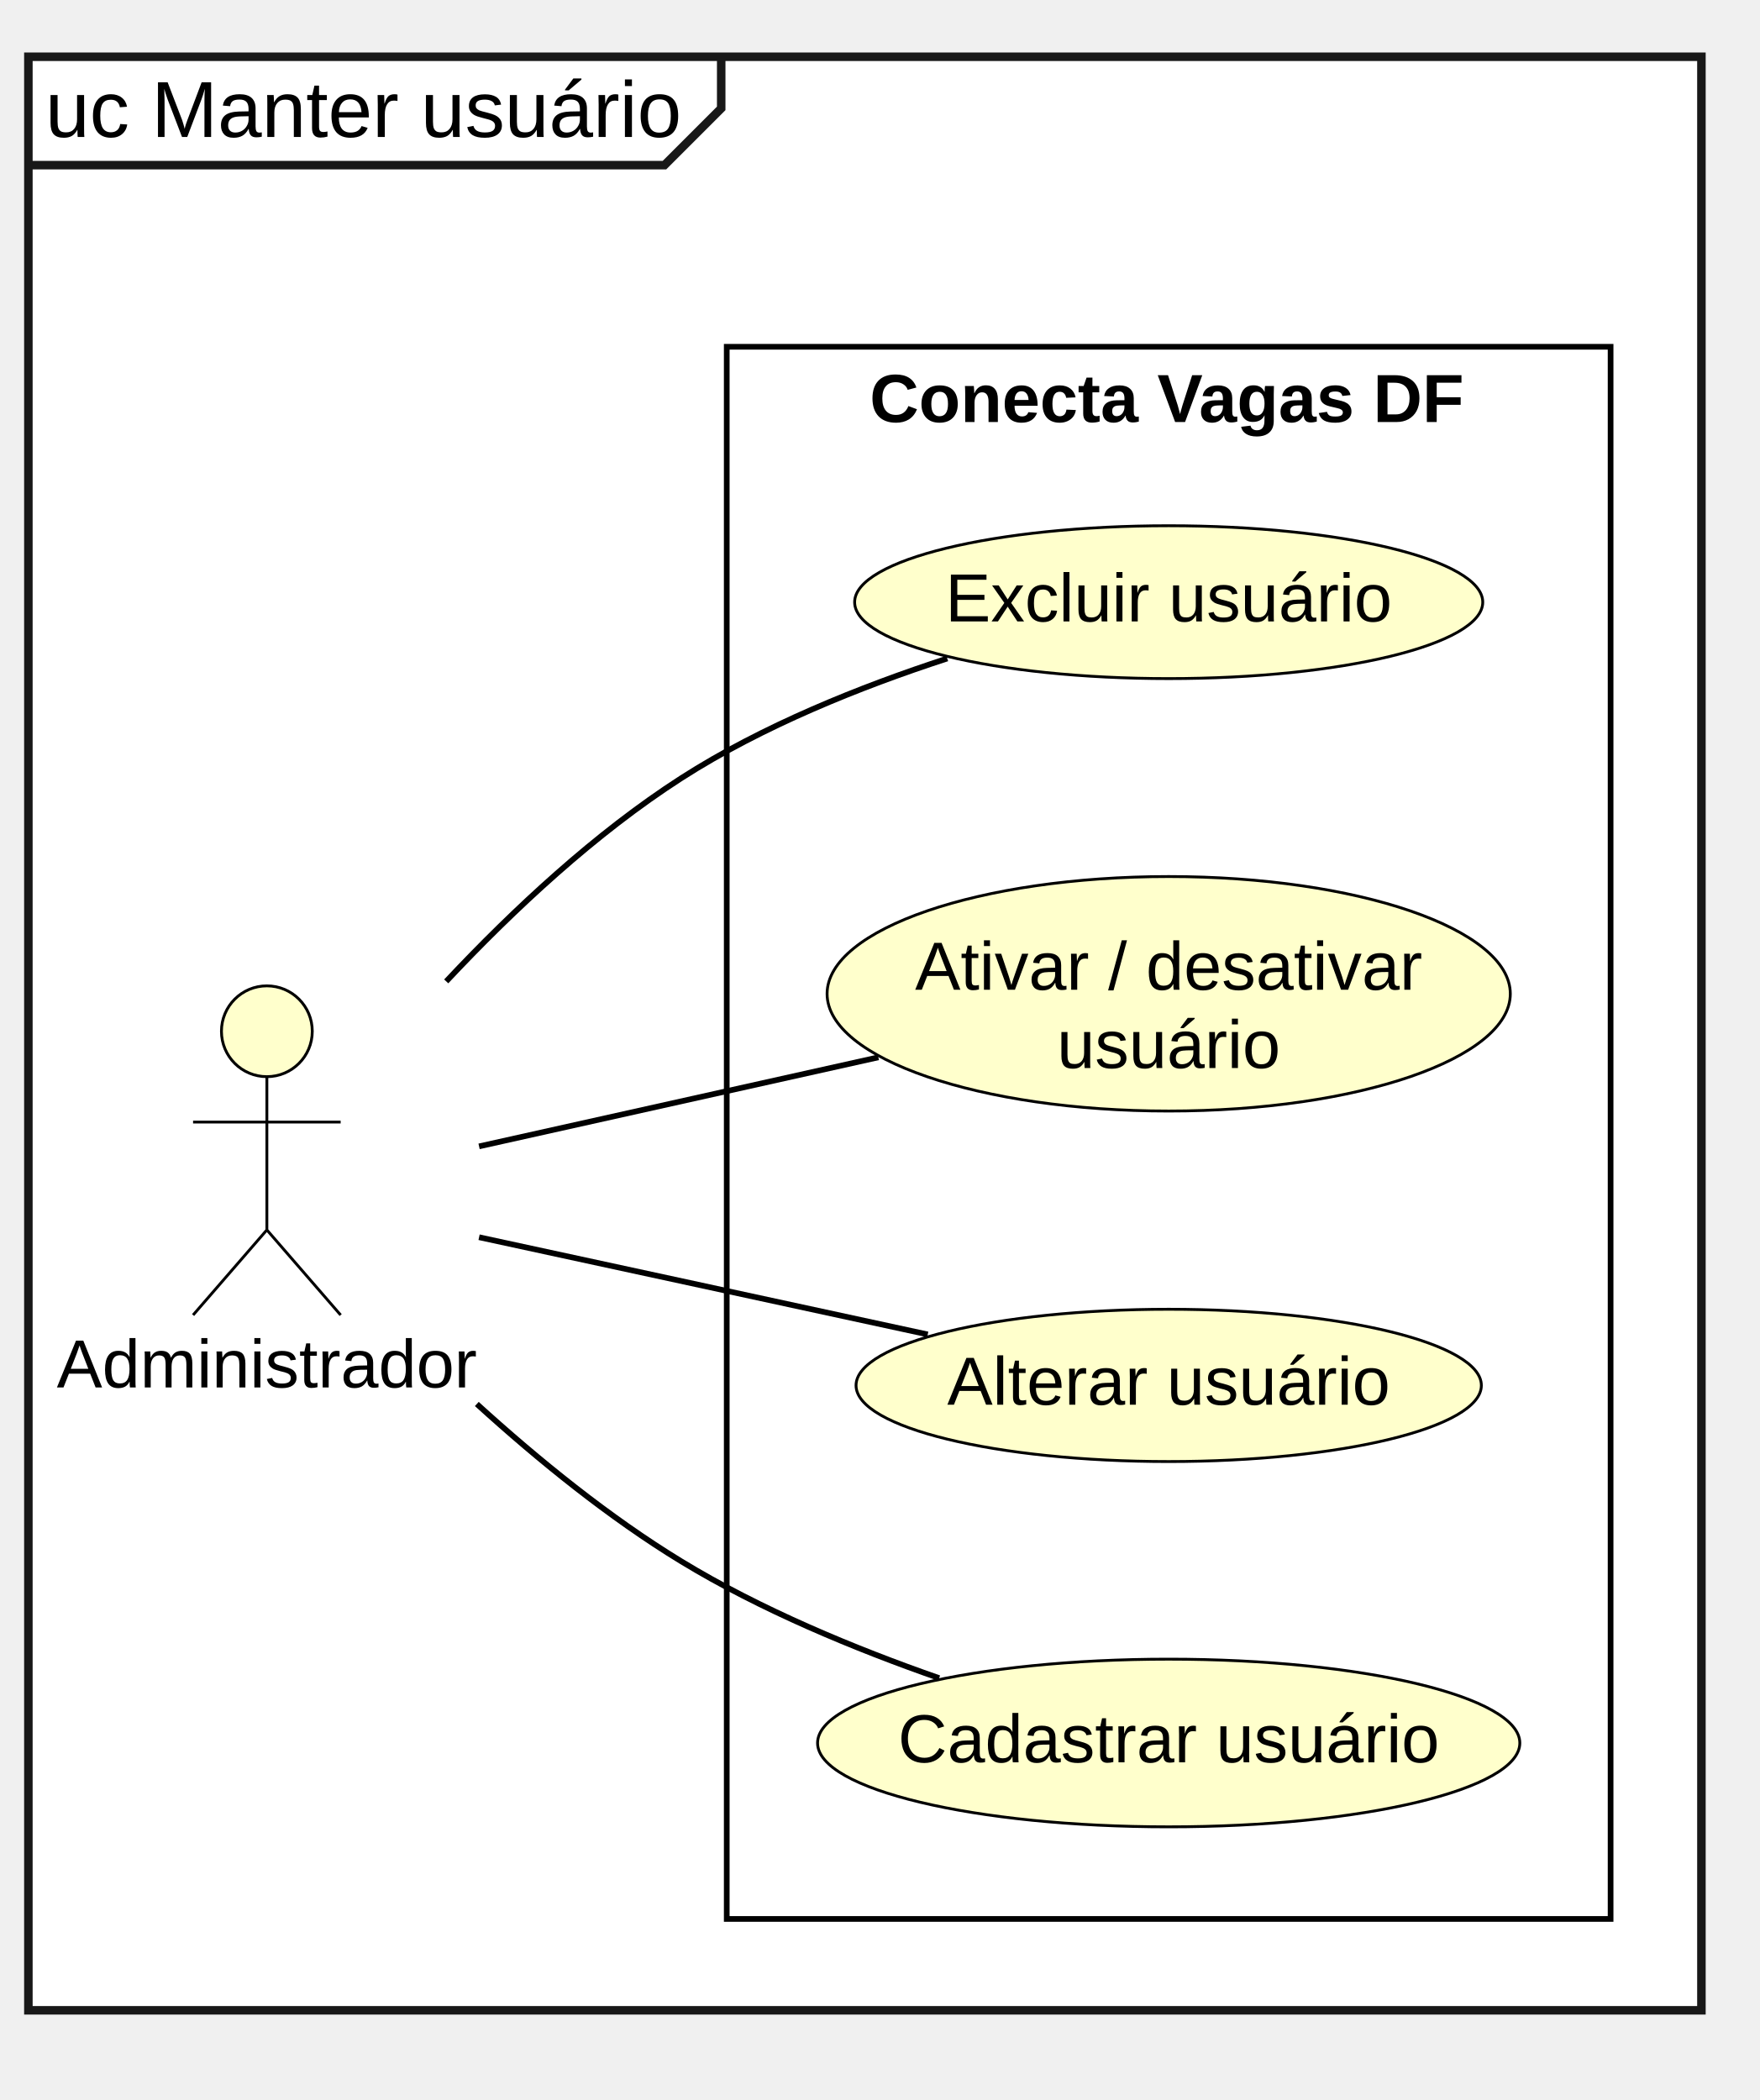
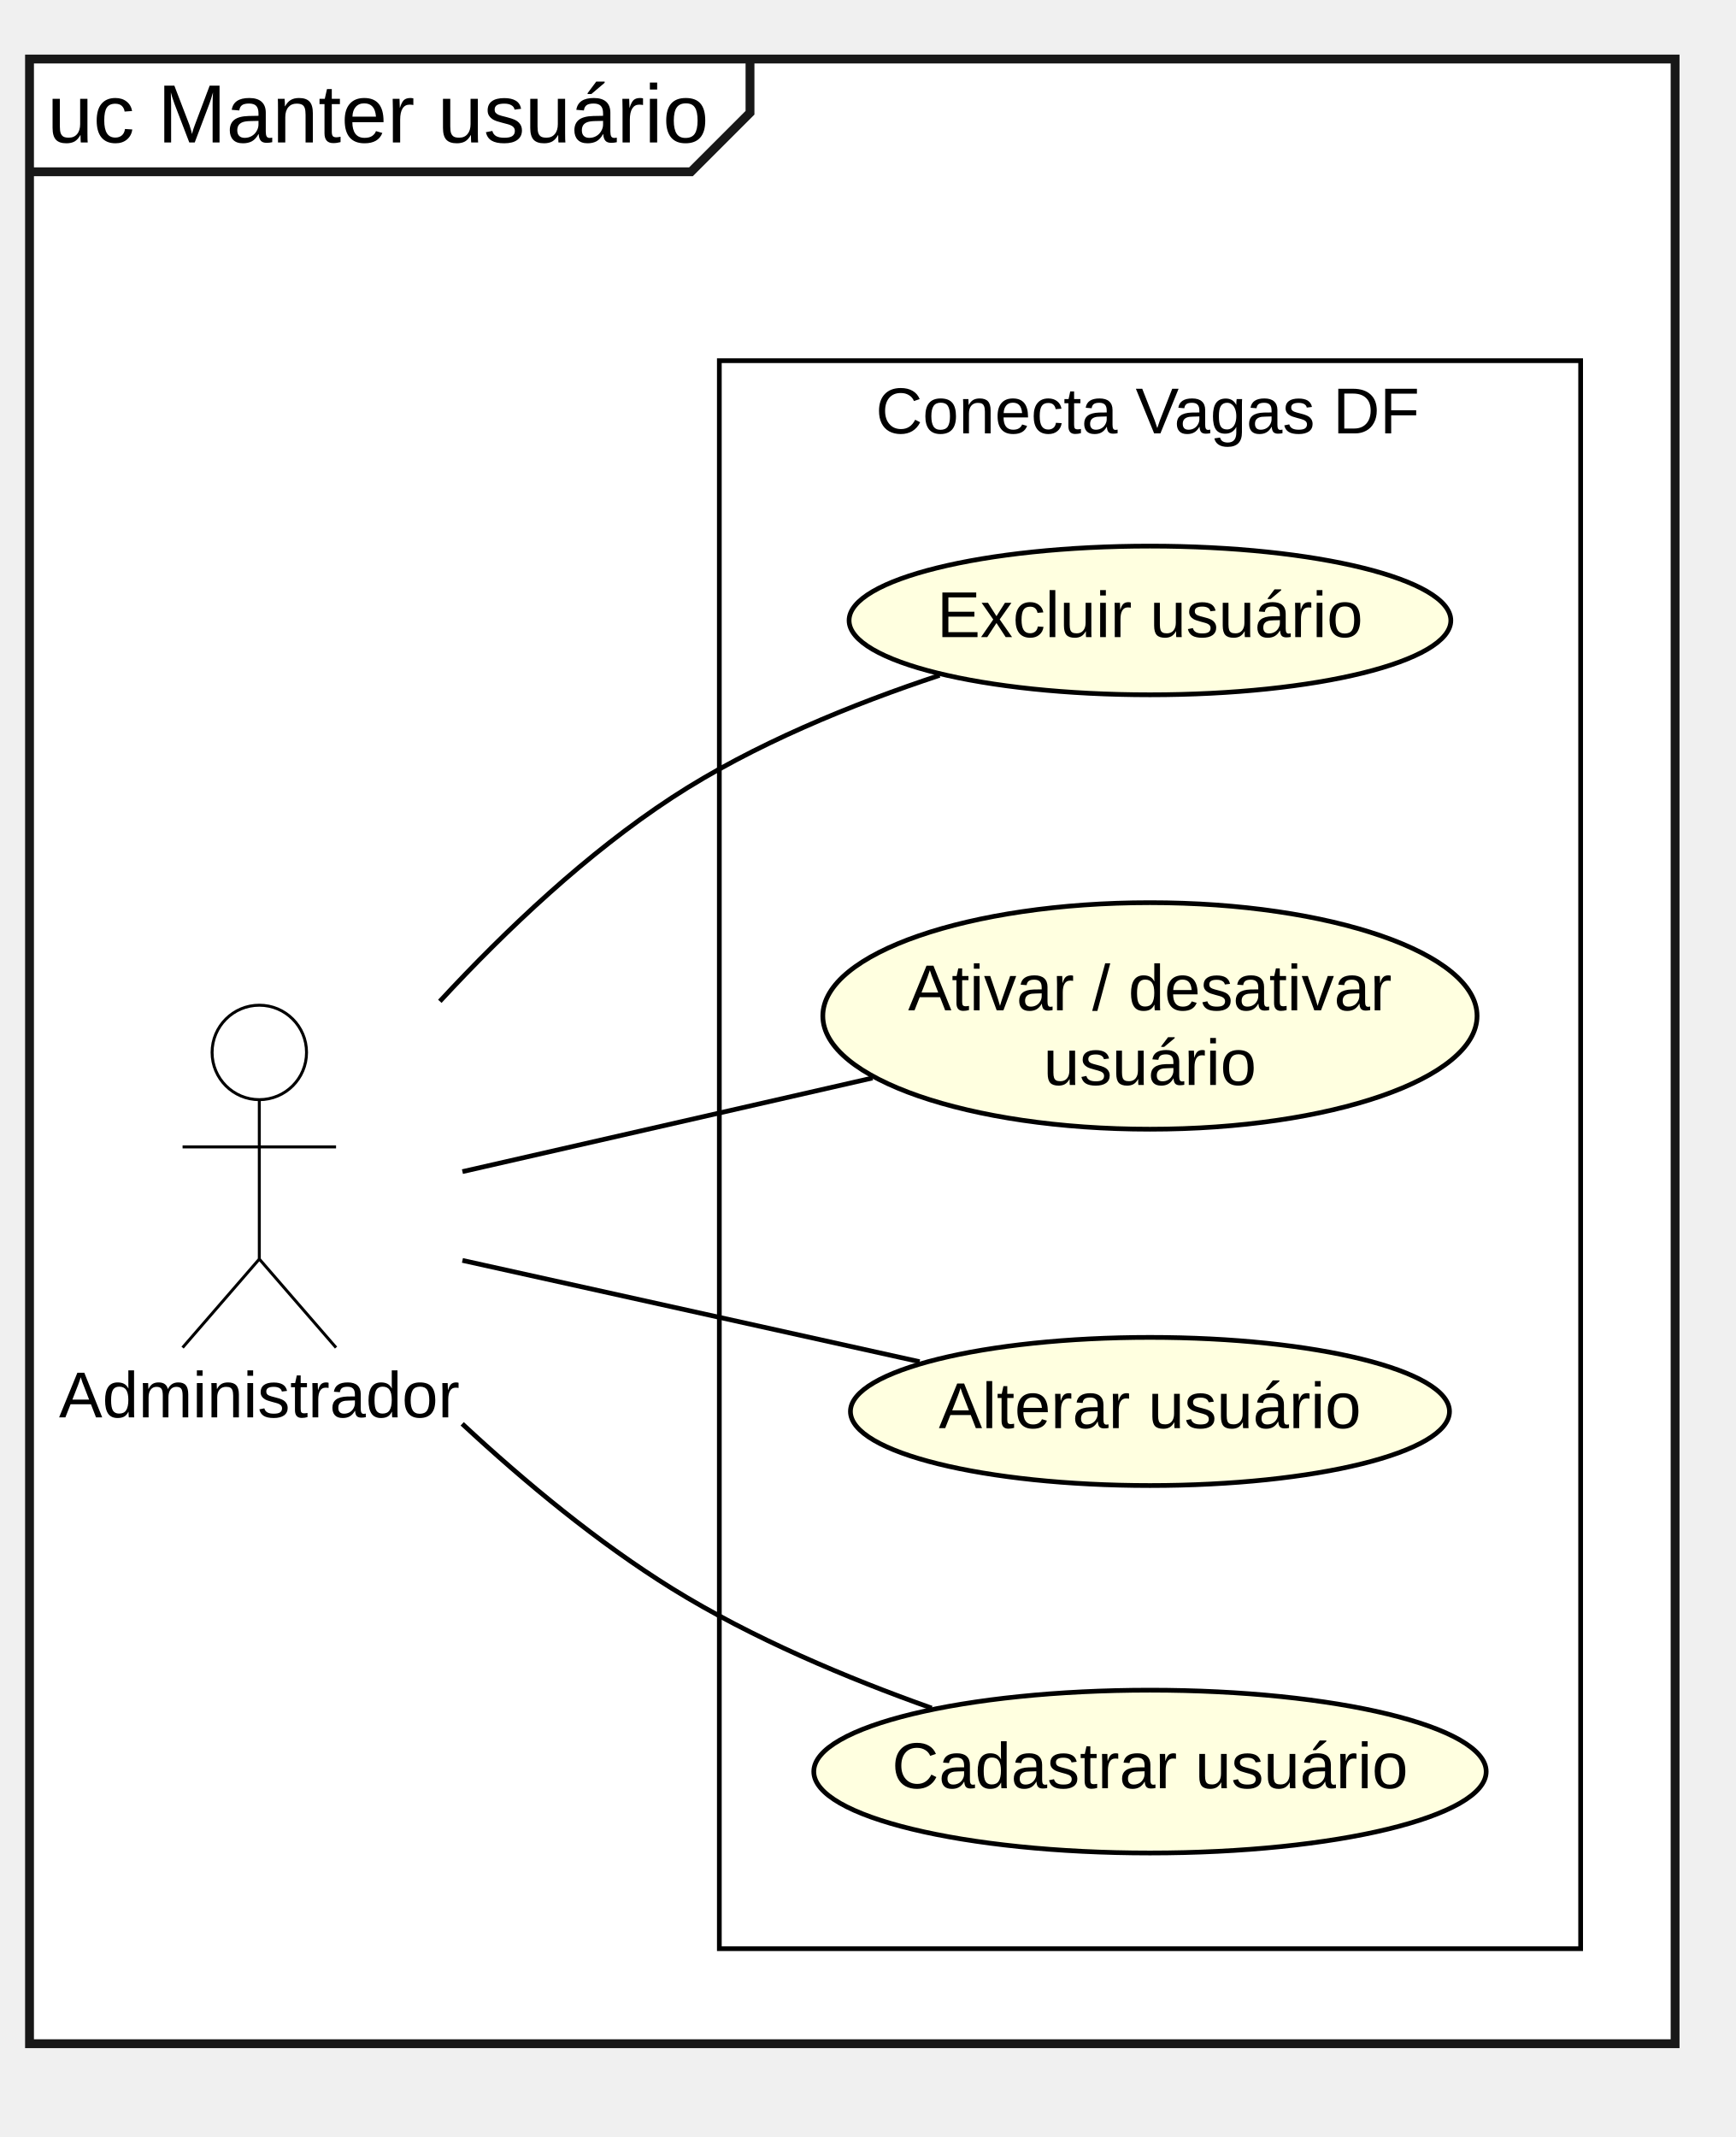
- <svg xmlns="http://www.w3.org/2000/svg" version="1.1" data-diagram-type="DESCRIPTION" style="width:310px;height:370px;background:#FFFFFF;" width="310px" height="370px" viewBox="0 0 310 370" zoomAndPan="magnify" preserveAspectRatio="none" contentStyleType="text/css">
+ <svg xmlns="http://www.w3.org/2000/svg" version="1.1" data-diagram-type="DESCRIPTION" style="width:294px;height:362px;background:#FFFFFF;" width="294px" height="362px" viewBox="0 0 294 362" zoomAndPan="magnify" preserveAspectRatio="none" contentStyleType="text/css">
  <defs />
  <g font-family="sans-serif" lengthAdjust="spacing">
-     <rect x="5" y="10" width="294.74" height="344.197" fill="#FFF" style="stroke:#181818;stroke-width:1.5;" />
+     <rect x="5" y="10" width="278.77" height="336.197" fill="#FFF" style="stroke:#181818;stroke-width:1.5;" />
    <path d="M127.055,10 L127.055,19.099 L117.055,29.099 L5,29.099" style="stroke:#181818;stroke-width:1.5;" fill="none" />
    <text x="8" y="24.132" fill="#000" font-size="14" textLength="112.055" font-family="Arial">uc Manter usuário</text>
    <g class="cluster" data-qualified-name="Conecta Vagas DF" id="ent0002" data-source-line="5">
-       <rect x="128.03" y="61.099" width="155.71" height="277" fill="#FFF" style="stroke:#000;stroke-width:1;" />
-       <text x="153.203" y="74.354" fill="#000" font-size="12" textLength="105.363" font-weight="700" font-family="Arial">Conecta Vagas DF</text>
+       <rect x="121.86" y="61.099" width="145.91" height="269" fill="#FFF" style="stroke:#000;stroke-width:0.8;" />
+       <text x="148.347" y="73.417" fill="#000" font-size="11" textLength="92.936" font-family="Arial">Conecta Vagas DF</text>
    </g>
    <g class="entity" data-qualified-name="Conecta Vagas DF.C" id="ent0003" data-source-line="6">
-       <ellipse cx="205.889" cy="307.1" rx="61.859" ry="14.772" fill="#FFC" style="stroke:#000;stroke-width:0.5;" />
-       <text x="158.199" y="310.5" fill="#000" font-size="12" textLength="95.379" font-family="Arial">Cadastrar usuário</text>
+       <ellipse cx="194.814" cy="300.099" rx="56.954" ry="13.791" fill="#FFFFE0" style="stroke:#000;stroke-width:0.8;" />
+       <text x="151.098" y="302.924" fill="#000" font-size="11" textLength="87.431" font-family="Arial">Cadastrar usuário</text>
    </g>
    <g class="entity" data-qualified-name="Conecta Vagas DF.U" id="ent0004" data-source-line="7">
-       <ellipse cx="205.891" cy="244.095" rx="55.081" ry="13.416" fill="#FFC" style="stroke:#000;stroke-width:0.5;" />
-       <text x="166.873" y="247.494" fill="#000" font-size="12" textLength="78.035" font-family="Arial">Alterar usuário</text>
+       <ellipse cx="194.811" cy="239.097" rx="50.741" ry="12.548" fill="#FFFFE0" style="stroke:#000;stroke-width:0.8;" />
+       <text x="159.045" y="241.921" fill="#000" font-size="11" textLength="71.532" font-family="Arial">Alterar usuário</text>
    </g>
    <g class="entity" data-qualified-name="Conecta Vagas DF.T" id="ent0005" data-source-line="8">
-       <ellipse cx="205.891" cy="175.097" rx="60.181" ry="20.658" fill="#FFC" style="stroke:#000;stroke-width:0.5;" />
-       <text x="161.207" y="174.377" fill="#000" font-size="12" textLength="89.367" font-family="Arial">Ativar / desativar</text>
-       <text x="186.212" y="188.176" fill="#000" font-size="12" textLength="39.357" font-family="Arial">usuário</text>
+       <ellipse cx="194.806" cy="172.095" rx="55.416" ry="19.187" fill="#FFFFE0" style="stroke:#000;stroke-width:0.8;" />
+       <text x="153.846" y="171.144" fill="#000" font-size="11" textLength="81.92" font-family="Arial">Ativar / desativar</text>
+       <text x="176.767" y="183.793" fill="#000" font-size="11" textLength="36.078" font-family="Arial">usuário</text>
    </g>
    <g class="entity" data-qualified-name="Conecta Vagas DF.E" id="ent0006" data-source-line="9">
-       <ellipse cx="205.889" cy="106.095" rx="55.329" ry="13.466" fill="#FFC" style="stroke:#000;stroke-width:0.5;" />
-       <text x="166.541" y="109.494" fill="#000" font-size="12" textLength="78.697" font-family="Arial">Excluir usuário</text>
+       <ellipse cx="194.809" cy="105.102" rx="50.969" ry="12.594" fill="#FFFFE0" style="stroke:#000;stroke-width:0.8;" />
+       <text x="158.739" y="107.927" fill="#000" font-size="11" textLength="72.139" font-family="Arial">Excluir usuário</text>
    </g>
    <g class="entity" data-qualified-name="A" id="ent0001" data-source-line="4">
-       <ellipse cx="47.014" cy="181.699" rx="8" ry="8" fill="#FFC" style="stroke:#000;stroke-width:0.5;" />
-       <path d="M47.014,189.699 L47.014,216.699 M34.014,197.699 L60.014,197.699 M47.014,216.699 L34.014,231.699 M47.014,216.699 L60.014,231.699" style="stroke:#000;stroke-width:0.5;" fill="none" />
-       <text x="10" y="244.454" fill="#000" font-size="12" textLength="74.027" font-family="Arial">Administrador</text>
+       <ellipse cx="43.929" cy="178.279" rx="8" ry="8" fill="#FFF" style="stroke:#000;stroke-width:0.5;" />
+       <path d="M43.929,186.279 L43.929,213.279 M30.929,194.279 L56.929,194.279 M43.929,213.279 L30.929,228.279 M43.929,213.279 L56.929,228.279" style="stroke:#000;stroke-width:0.5;" fill="none" />
+       <text x="10" y="240.097" fill="#000" font-size="11" textLength="67.858" font-family="Arial">Administrador</text>
    </g>
    <g class="link" data-entity-1="ent0001" data-entity-2="ent0003" id="lnk7" data-source-line="11" data-link-type="association">
-       <path d="M84,247.369 C94.91,257.289 107.37,267.389 120.03,275.099 C134.01,283.619 150.64,290.499 165.45,295.669" style="stroke:#000;stroke-width:1;" fill="none" id="A-C" />
+       <path d="M78.3,241.189 C88.99,251.119 101.32,261.319 113.86,269.099 C127.4,277.499 143.58,284.289 157.84,289.349" style="stroke:#000;stroke-width:0.8;" fill="none" id="A-C" />
    </g>
    <g class="link" data-entity-1="ent0001" data-entity-2="ent0004" id="lnk8" data-source-line="12" data-link-type="association">
-       <path d="M84.4,217.989 C108.02,223.109 138.87,229.789 163.44,235.119" style="stroke:#000;stroke-width:1;" fill="none" id="A-U" />
+       <path d="M78.34,213.509 C101.32,218.599 131.88,225.369 155.79,230.669" style="stroke:#000;stroke-width:0.8;" fill="none" id="A-U" />
    </g>
    <g class="link" data-entity-1="ent0001" data-entity-2="ent0005" id="lnk9" data-source-line="13" data-link-type="association">
-       <path d="M84.4,201.979 C105.31,197.319 131.87,191.389 154.74,186.289" style="stroke:#000;stroke-width:1;" fill="none" id="A-T" />
+       <path d="M78.34,198.469 C98.83,193.789 125.35,187.729 147.81,182.609" style="stroke:#000;stroke-width:0.8;" fill="none" id="A-T" />
    </g>
    <g class="link" data-entity-1="ent0001" data-entity-2="ent0006" id="lnk10" data-source-line="14" data-link-type="association">
-       <path d="M78.61,172.909 C90.5,160.229 104.9,146.819 120.03,137.099 C134.28,127.939 151.61,120.989 166.88,116.019" style="stroke:#000;stroke-width:1;" fill="none" id="A-E" />
+       <path d="M74.51,169.619 C85.82,157.399 99.48,144.509 113.86,135.099 C127.63,126.089 144.49,119.249 159.17,114.399" style="stroke:#000;stroke-width:0.8;" fill="none" id="A-E" />
    </g>
  </g>
</svg>
